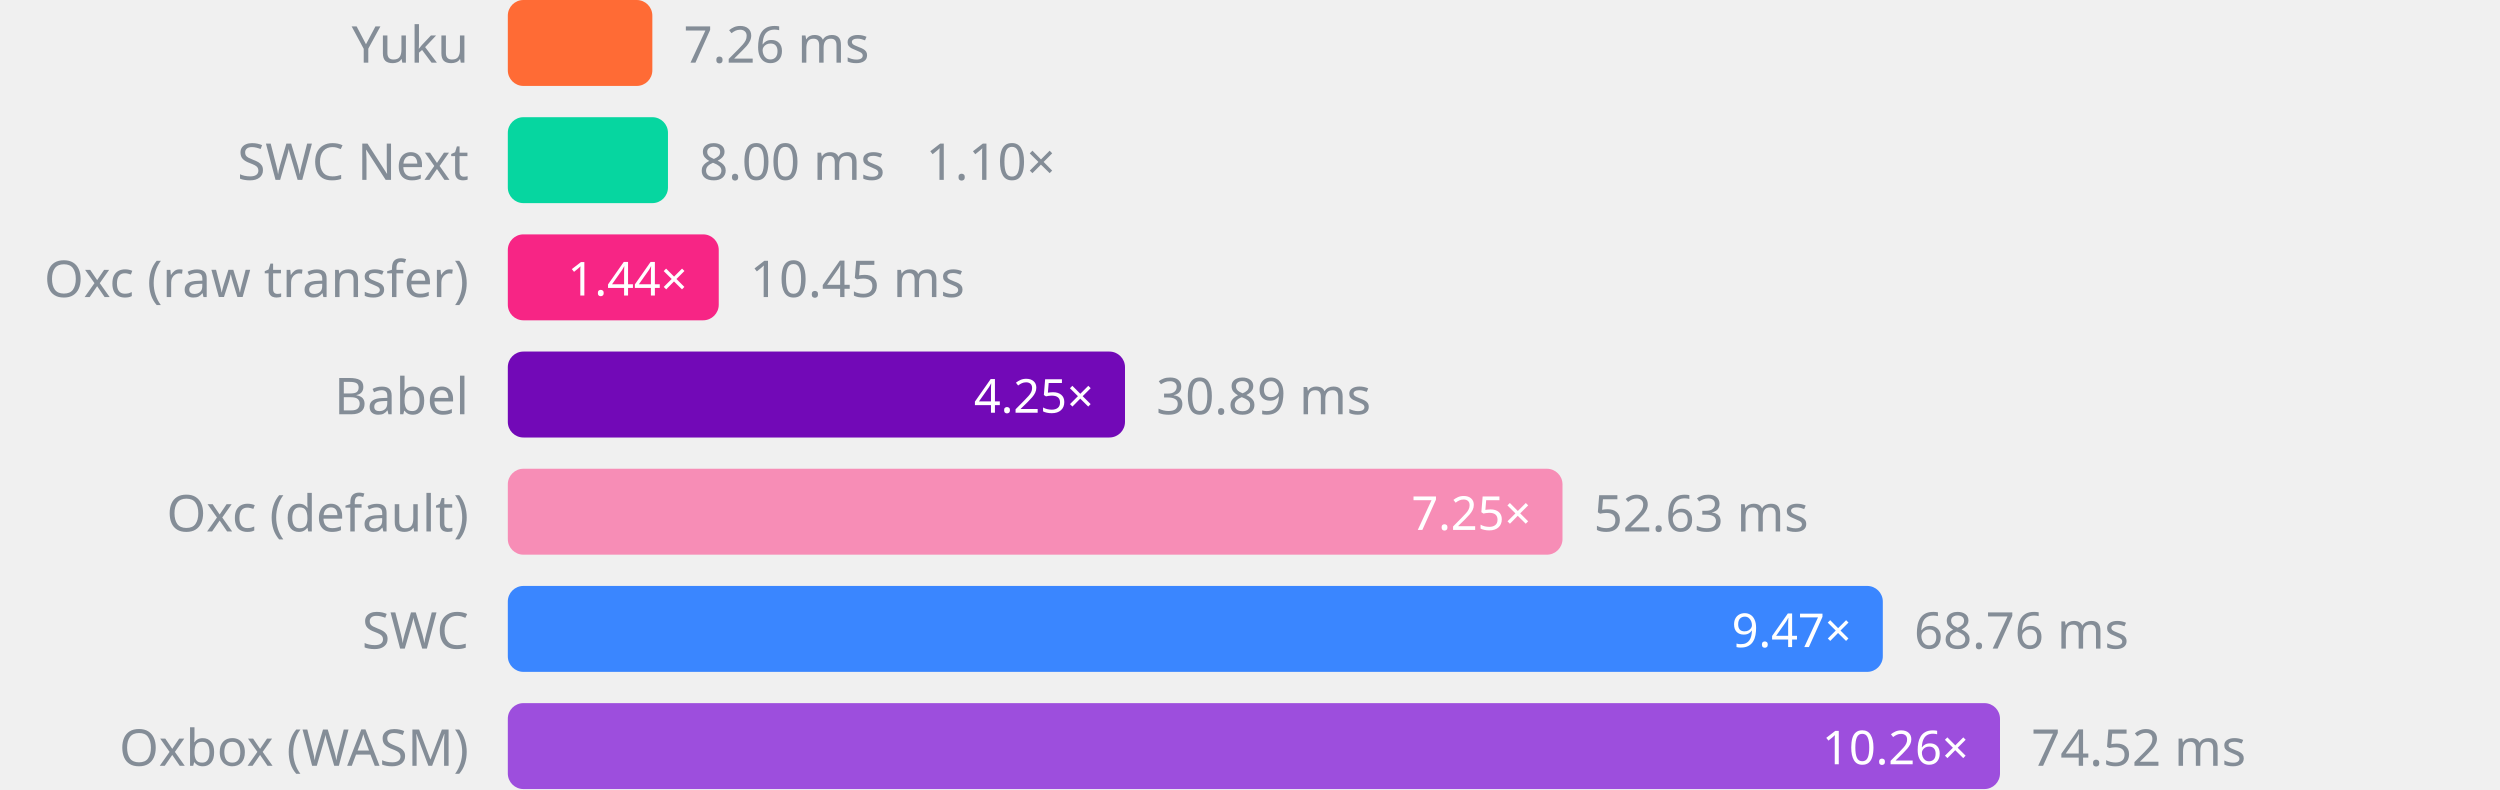
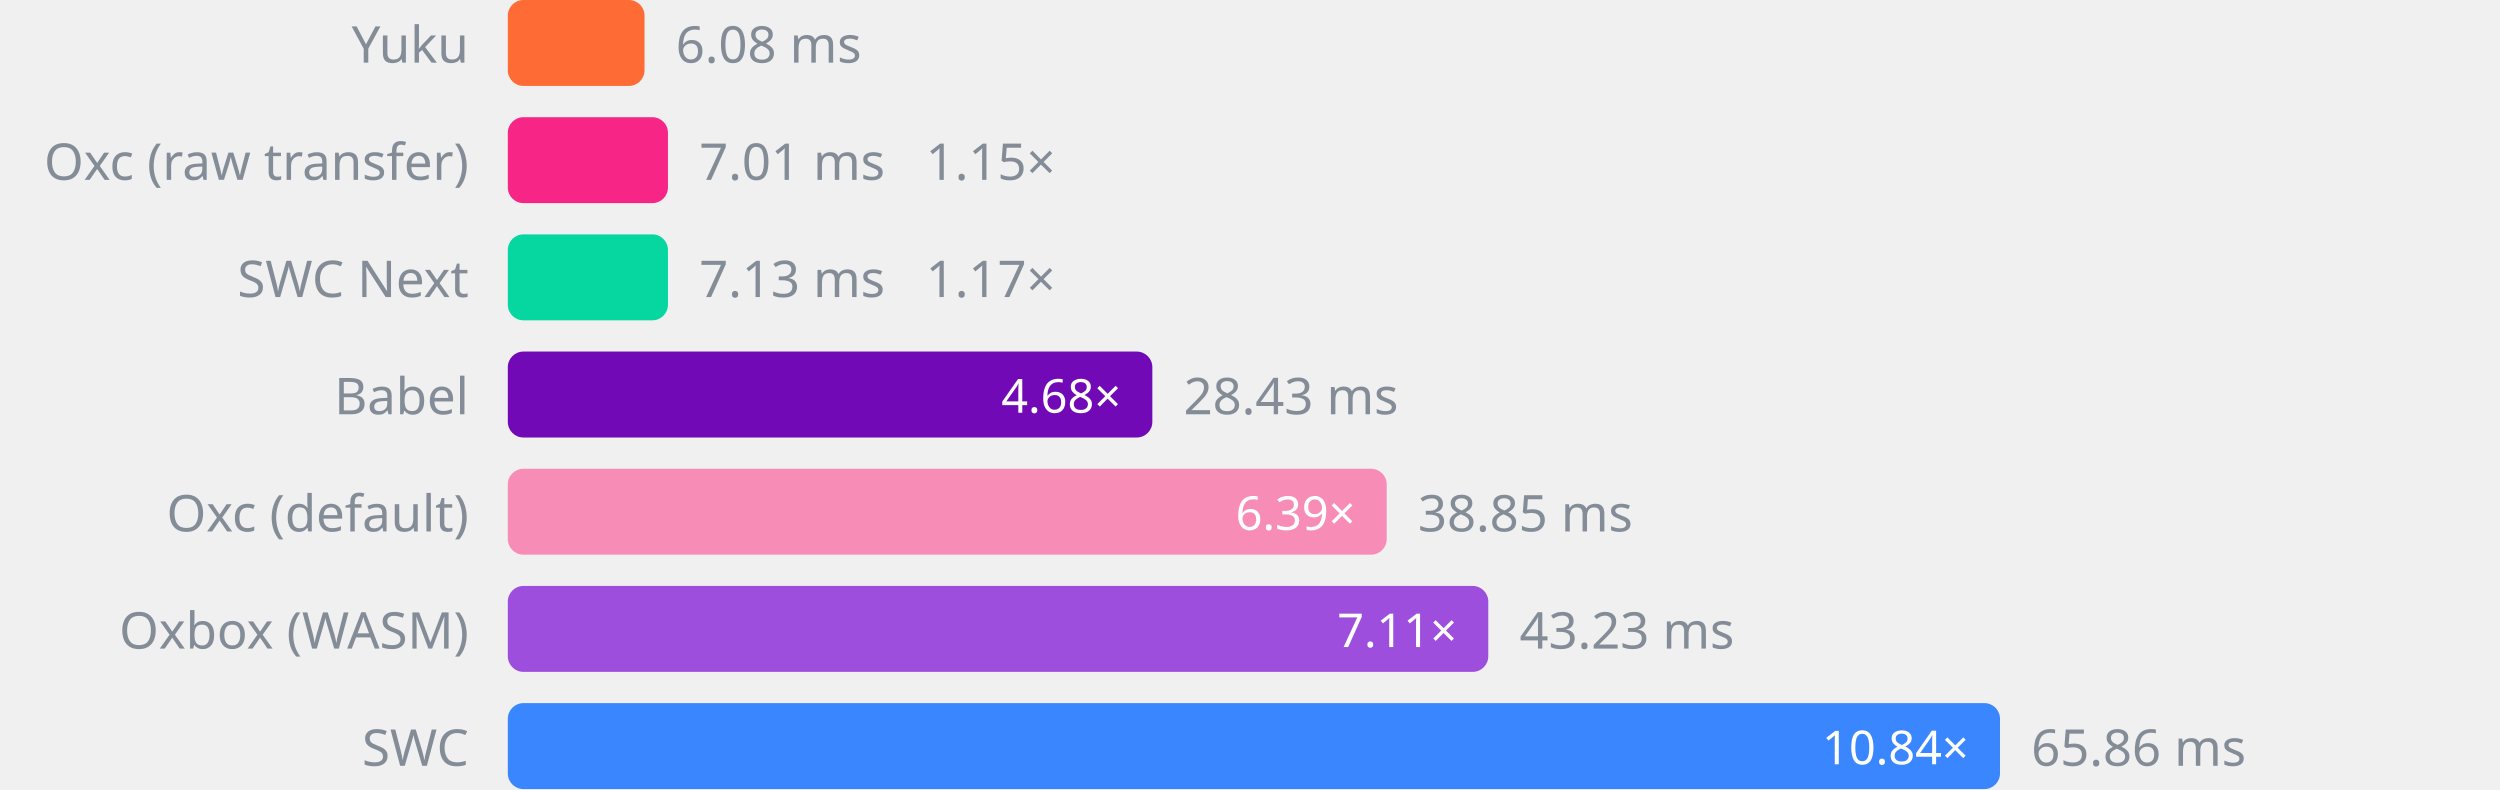
<svg xmlns="http://www.w3.org/2000/svg" width="640" height="202" viewBox="0 0 640 202">
  <style>
    text { font: 13px -apple-system, BlinkMacSystemFont, "Segoe UI", "Noto Sans", Helvetica, Arial, sans-serif; fill: #848d97; dominant-baseline: central; font-variant-numeric: tabular-nums }
    .ratio { font-size: 12px; fill: #fff }
  </style>
  <text x="120" y="11" text-anchor="end">Yuku</text>
-   <rect x="130" y="0" width="37" height="22" rx="4" fill="#FF6B35" />
-   <text x="175" y="11">7.26 ms</text>
-   <text x="120" y="41" text-anchor="end">SWC Next</text>
-   <rect x="130" y="30" width="41" height="22" rx="4" fill="#06D6A0" />
-   <text x="179" y="41">8.00 ms</text>
-   <text x="237" y="41">1.10×</text>
-   <text x="120" y="71" text-anchor="end">Oxc (raw transfer)</text>
-   <rect x="130" y="60" width="54" height="22" rx="4" fill="#F72585" />
-   <text x="192" y="71">10.45 ms</text>
-   <text class="ratio" x="176" y="71" text-anchor="end">1.44×</text>
+   <rect x="130" y="0" width="35" height="22" rx="4" fill="#FF6B35" />
+   <text x="173" y="11">6.08 ms</text>
+   <text x="120" y="41" text-anchor="end">Oxc (raw transfer)</text>
+   <rect x="130" y="30" width="41" height="22" rx="4" fill="#F72585" />
+   <text x="179" y="41">7.01 ms</text>
+   <text x="237" y="41">1.15×</text>
+   <text x="120" y="71" text-anchor="end">SWC Next</text>
+   <rect x="130" y="60" width="41" height="22" rx="4" fill="#06D6A0" />
+   <text x="179" y="71">7.13 ms</text>
+   <text x="237" y="71">1.17×</text>
  <text x="120" y="101" text-anchor="end">Babel</text>
-   <rect x="130" y="90" width="158" height="22" rx="4" fill="#7209B7" />
-   <text x="296" y="101">30.89 ms</text>
-   <text class="ratio" x="280" y="101" text-anchor="end">4.25×</text>
+   <rect x="130" y="90" width="165" height="22" rx="4" fill="#7209B7" />
+   <text x="303" y="101">28.43 ms</text>
+   <text class="ratio" x="287" y="101" text-anchor="end">4.68×</text>
  <text x="120" y="131" text-anchor="end">Oxc (default)</text>
-   <rect x="130" y="120" width="270" height="22" rx="4" fill="#F78DB6" />
-   <text x="408" y="131">52.63 ms</text>
-   <text class="ratio" x="392" y="131" text-anchor="end">7.25×</text>
-   <text x="120" y="161" text-anchor="end">SWC</text>
-   <rect x="130" y="150" width="352" height="22" rx="4" fill="#3A86FF" />
-   <text x="490" y="161">68.76 ms</text>
-   <text class="ratio" x="474" y="161" text-anchor="end">9.47×</text>
-   <text x="120" y="191" text-anchor="end">Oxbox (WASM)</text>
-   <rect x="130" y="180" width="382" height="22" rx="4" fill="#9D4EDD" />
-   <text x="520" y="191">74.52 ms</text>
-   <text class="ratio" x="504" y="191" text-anchor="end">10.26×</text>
+   <rect x="130" y="120" width="225" height="22" rx="4" fill="#F78DB6" />
+   <text x="363" y="131">38.85 ms</text>
+   <text class="ratio" x="347" y="131" text-anchor="end">6.39×</text>
+   <text x="120" y="161" text-anchor="end">Oxbox (WASM)</text>
+   <rect x="130" y="150" width="251" height="22" rx="4" fill="#9D4EDD" />
+   <text x="389" y="161">43.23 ms</text>
+   <text class="ratio" x="373" y="161" text-anchor="end">7.11×</text>
+   <text x="120" y="191" text-anchor="end">SWC</text>
+   <rect x="130" y="180" width="382" height="22" rx="4" fill="#3A86FF" />
+   <text x="520" y="191">65.86 ms</text>
+   <text class="ratio" x="504" y="191" text-anchor="end">10.84×</text>
</svg>
